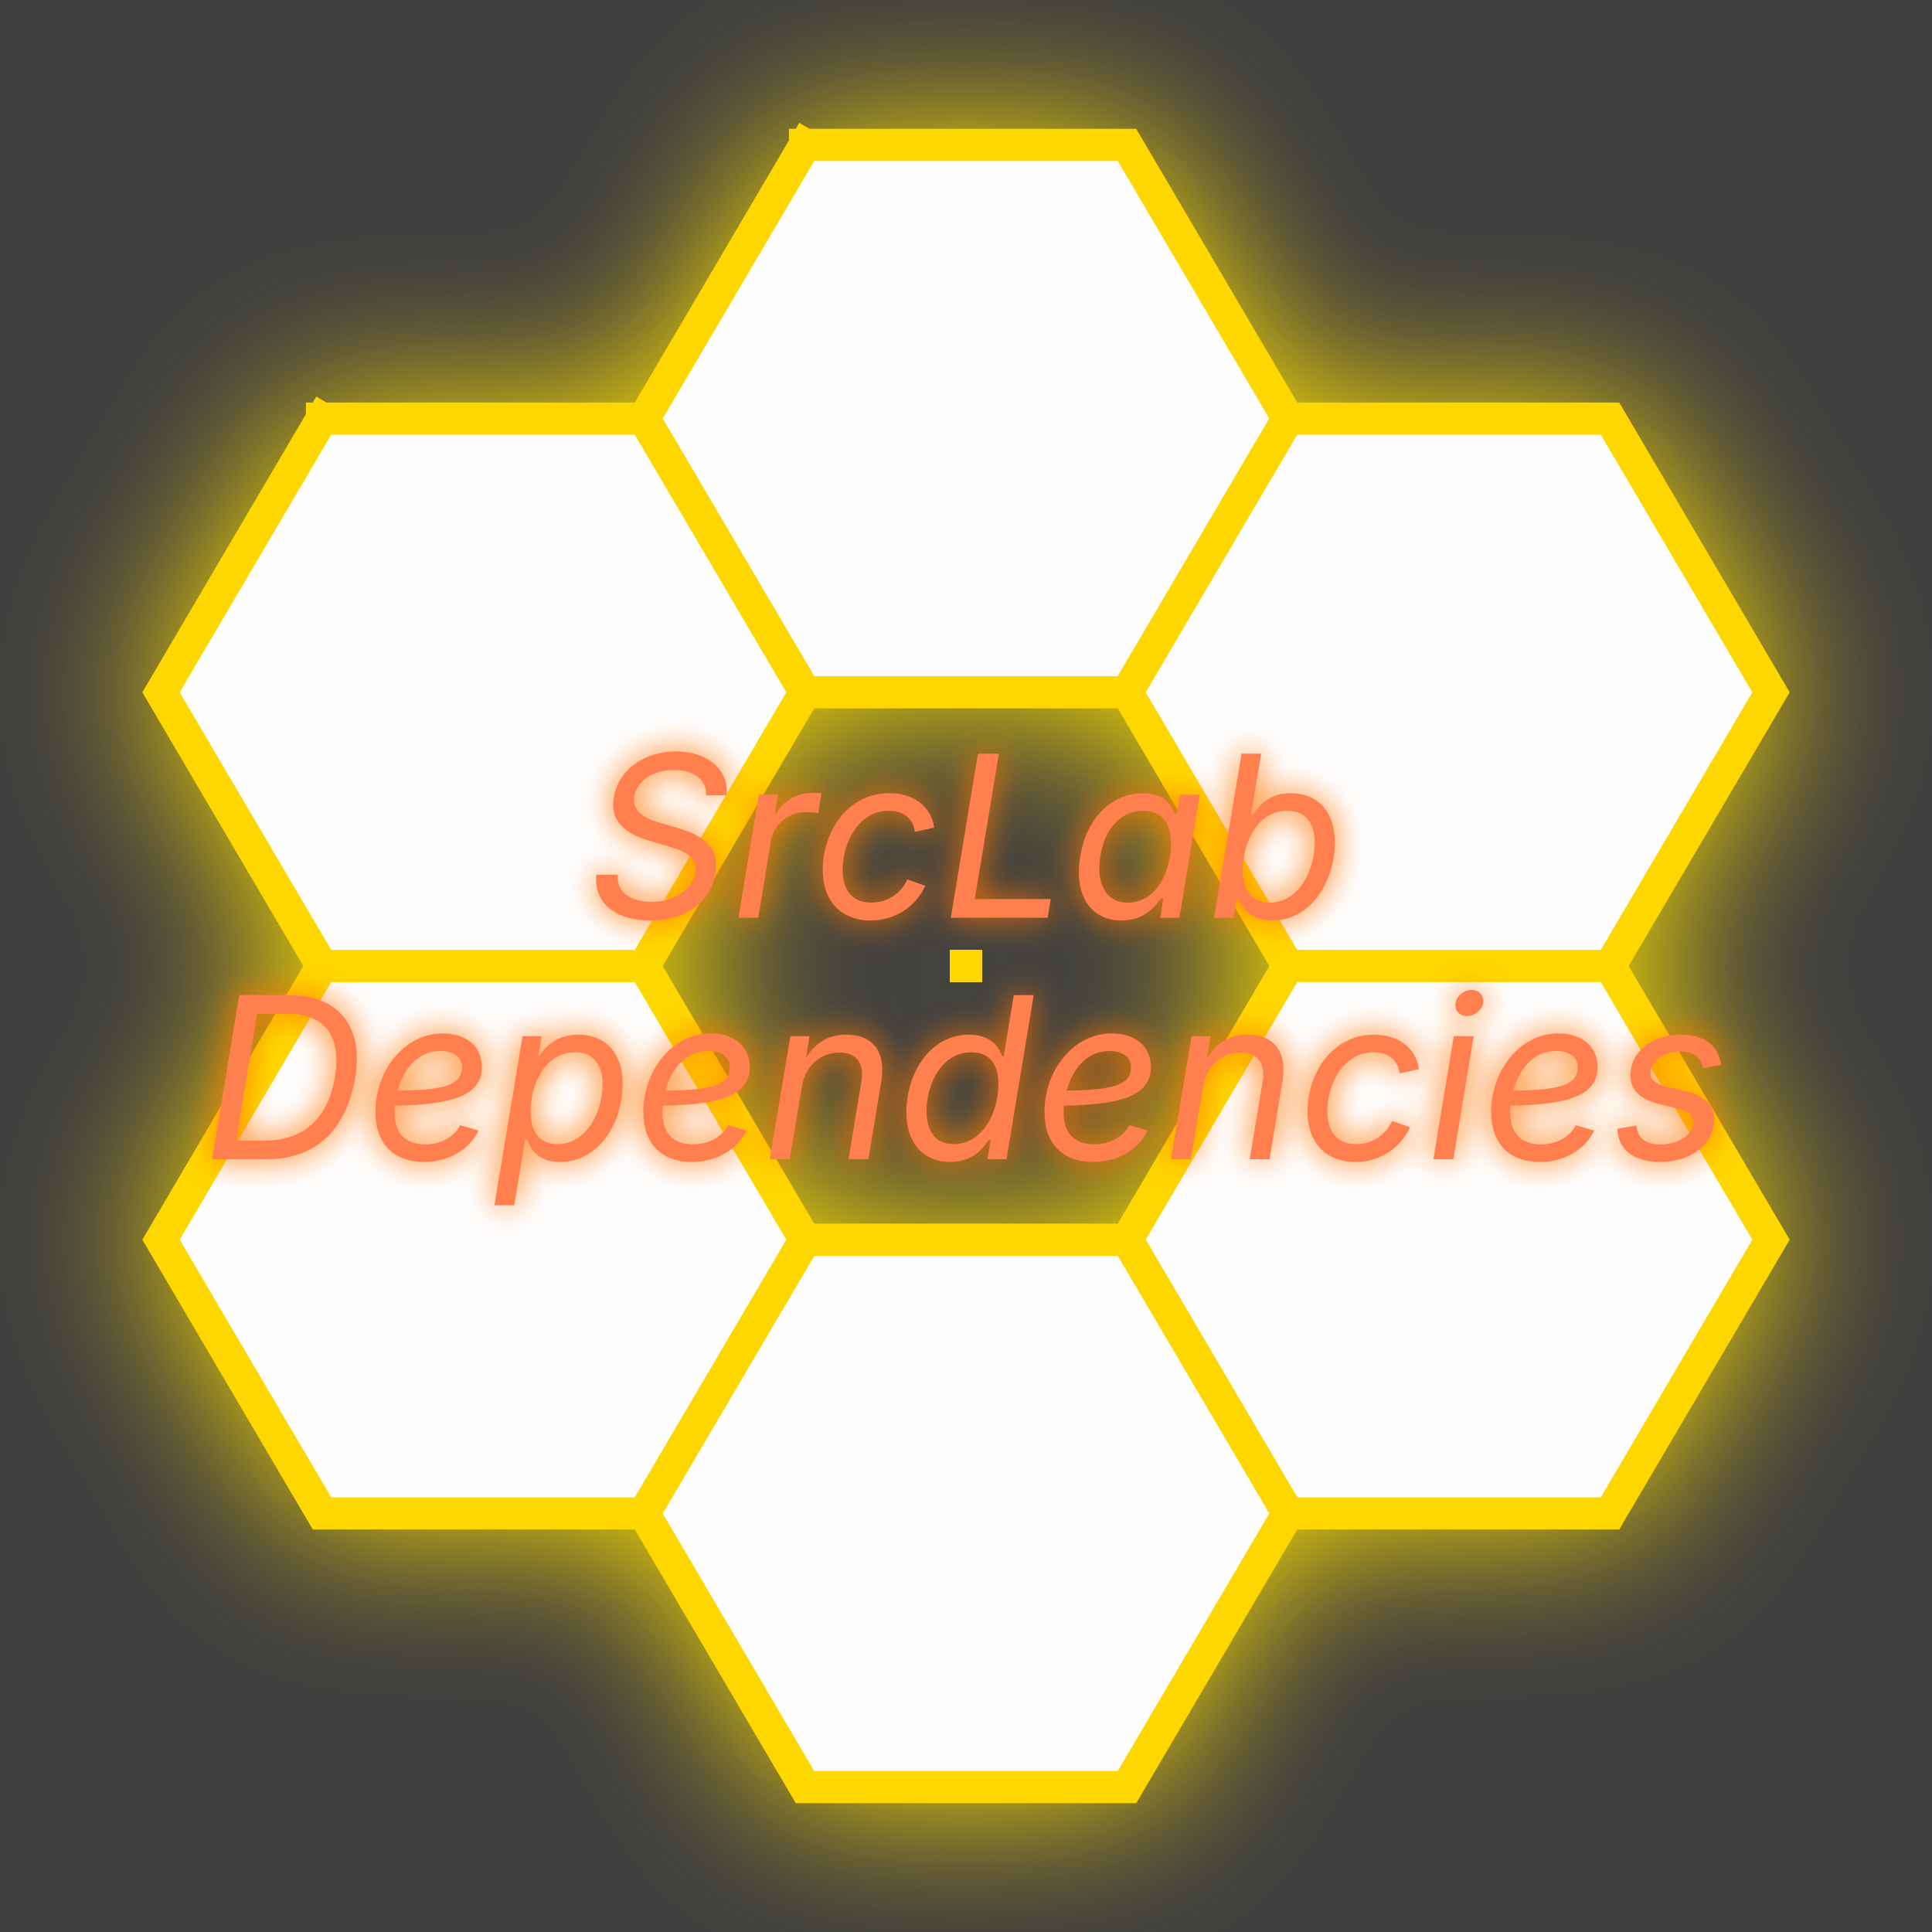
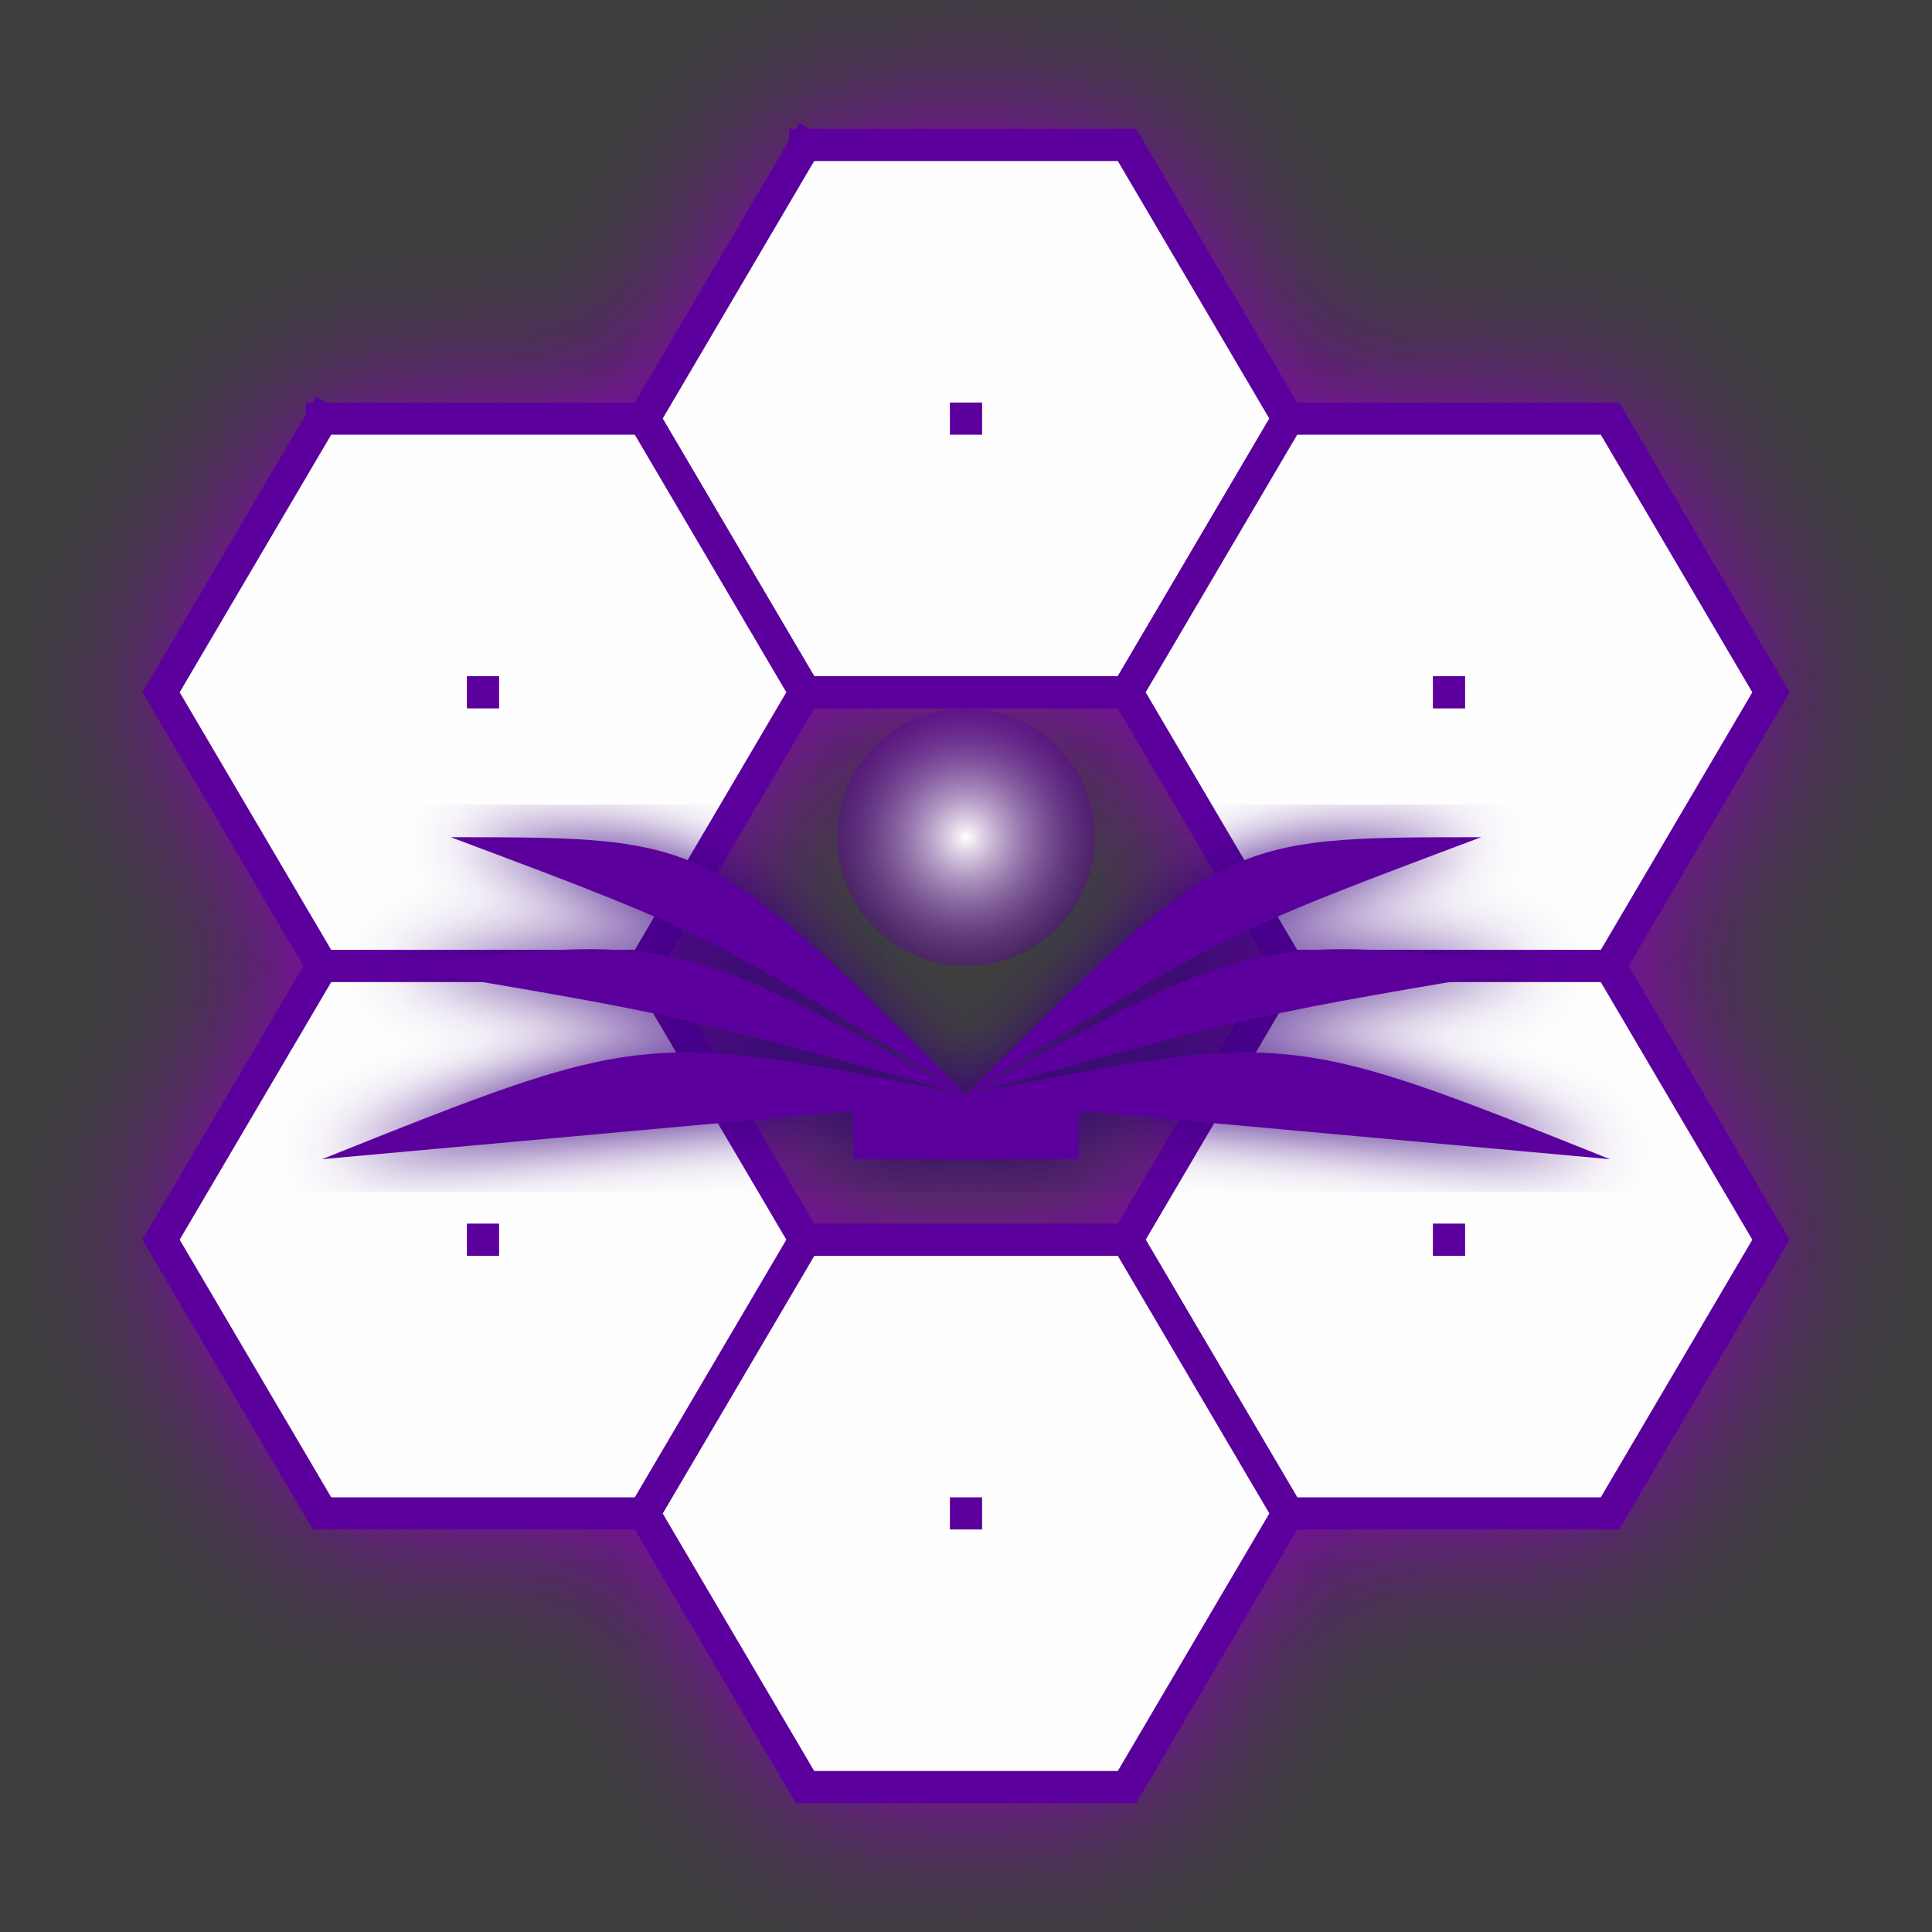
- <svg xmlns="http://www.w3.org/2000/svg" width="120" height="120">
+ <svg xmlns="http://www.w3.org/2000/svg" width="120" height="120" viewBox="0 0 120 120">
  <g id="group-back">
-     <rect id="back-global" x="0" y="0" width="120" height="120" fill="#3f3f3f" stroke="none" />
+     <rect id="back-global" x="0" y="0" width="100%" height="100%" fill="#3f3f3f" stroke="none" />
  </g>
-   <g id="group-hive" stroke-linecap="square" stroke-miterlimit="100" stroke="Gold" stroke-width="2" fill="#fefefe" filter="url(#filter-light)">
-     <path id="hive-top" d="M60,60 m-10,-51 l20,0 l10,17 l-10,17 l-20,0 l-10,-17 l10,-17" />
-     <path id="hive-right-top" d="M60,60 m20,-34 l20,0 l10,17 l-10,17 l-20,0 l-10,-17 l10,-17" />
-     <path id="hive-right-bottom" d="M60,60 m20,0 l20,0 l10,17 l-10,17 l-20,0 l-10,-17 l10,-17" />
-     <path id="hive-bottom" d="M60,60 m-10,17 l20,0 l10,17 l-10,17 l-20,0 l-10,-17 l10,-17" />
-     <path id="hive-left-bottom" d="M60,60 m-40,0 l20,0 l10,17 l-10,17 l-20,0 l-10,-17 l10,-17" />
-     <path id="hive-left-top" d="M60,60 m-40,-34 l20,0 l10,17 l-10,17 l-20,0 l-10,-17 l10,-17" />
+   <g id="group-hive" stroke-linecap="square" stroke-miterlimit="100" stroke="#5C009D" stroke-width="2" fill="#fefefe" filter="url(#filter-light)">
+     <path id="hive-t" d="M60,60 m-10,-17 l20,0 l10,17 l-10,17 l-20,0 l-10,-17 l10,-17" transform="translate(0,-34)" />
+     <path id="hive-rt" d="M60,60 m-10,-17 l20,0 l10,17 l-10,17 l-20,0 l-10,-17 l10,-17" transform="translate(30,-17)" />
+     <path id="hive-rb" d="M60,60 m-10,-17 l20,0 l10,17 l-10,17 l-20,0 l-10,-17 l10,-17" transform="translate(30,17)" />
+     <path id="hive-b" d="M60,60 m-10,-17 l20,0 l10,17 l-10,17 l-20,0 l-10,-17 l10,-17" transform="translate(0,34)" />
+     <path id="hive-lt" d="M60,60 m-10,-17 l20,0 l10,17 l-10,17 l-20,0 l-10,-17 l10,-17" transform="translate(-30,-17)" />
+     <path id="hive-lb" d="M60,60 m-10,-17 l20,0 l10,17 l-10,17 l-20,0 l-10,-17 l10,-17" transform="translate(-30,17)" />
  </g>
-   <g id="group-title" text-anchor="middle" font-family="Inter,Arial,sans-serif" font-size="14" font-style="italic" fill="Coral" filter="url(#filter-soul)">
-     <text id="title-srclab" x="60" y="57">
-       SrcLab
-     </text>
-     <text id="title-dependencies" x="60" y="72">
-       Dependencies
-     </text>
+   <g id="group-book" stroke-linecap="square" stroke-miterlimit="100" stroke="none" stroke-width="0">
+     <path id="book-body" d="M60,60           m-40,12 l33,-3 l0,3 l14,0 l0,-3 l33,3           c-20,-8,-20,-8,-40,-4           m-40,4 c20,-8,20,-8,40,-4           c18,-10,18,-10,36,-8 c-18,3,-18,3,-36,8           c16,-16,16,-16,32,-16 c-16,6,-16,6,-32,16           c-18,-10,-18,-10,-36,-8 c18,3,18,3,36,8           c-16,-16,-16,-16,-32,-16 c16,6,16,6,32,16           " fill="#5C009D" filter="url(#filter-soul)" />
+     <circle id="book-magic" cx="60" cy="52" r="8" fill="url(#grad-hole)" />
  </g>
  <defs>
    <filter id="filter-light">
-       <feColorMatrix result="colorOut" in="SourceGraphic" values="1 0 0 0 0                              0 0.843 0 0 0                              0 0 0 0 0                              0 0 0 1 0" />
+       <feColorMatrix result="colorOut" in="SourceGraphic" values="0.361 0 0 0 0                              0 0 0 0 0                              0 0 0.616 0 0                              0 0 0 1 0" />
      <feGaussianBlur result="blurOut" in="colorOut" stdDeviation="5" />
      <feBlend in="SourceGraphic" in2="blurOut" mode="normal" />
    </filter>
    <filter id="filter-soul">
-       <feColorMatrix result="colorOut" in="SourceGraphic" values="1 0 0 0 0                              0 0.843 0 0 0                              0 0 0 0 0                              0 0 0 1 0" />
-       <feGaussianBlur result="blurOut" in="colorOut" stdDeviation="1" />
+       <feColorMatrix result="colorOut" in="SourceGraphic" values="0.361 0 0 0 0                              0 0 0 0 0                              0 0 0.616 0 0                              0 0 0 1 0" />
+       <feGaussianBlur result="blurOut" in="colorOut" stdDeviation="2" />
      <feBlend in="SourceGraphic" in2="blurOut" mode="normal" />
    </filter>
+     <radialGradient id="grad-hole" fx="50%" fy="50%">
+       <stop offset="0%" style="stop-color:#ffffff;stop-opacity:1" />
+       <stop offset="100%" style="stop-color:#5C009D;stop-opacity:0.382" />
+     </radialGradient>
  </defs>
</svg>
